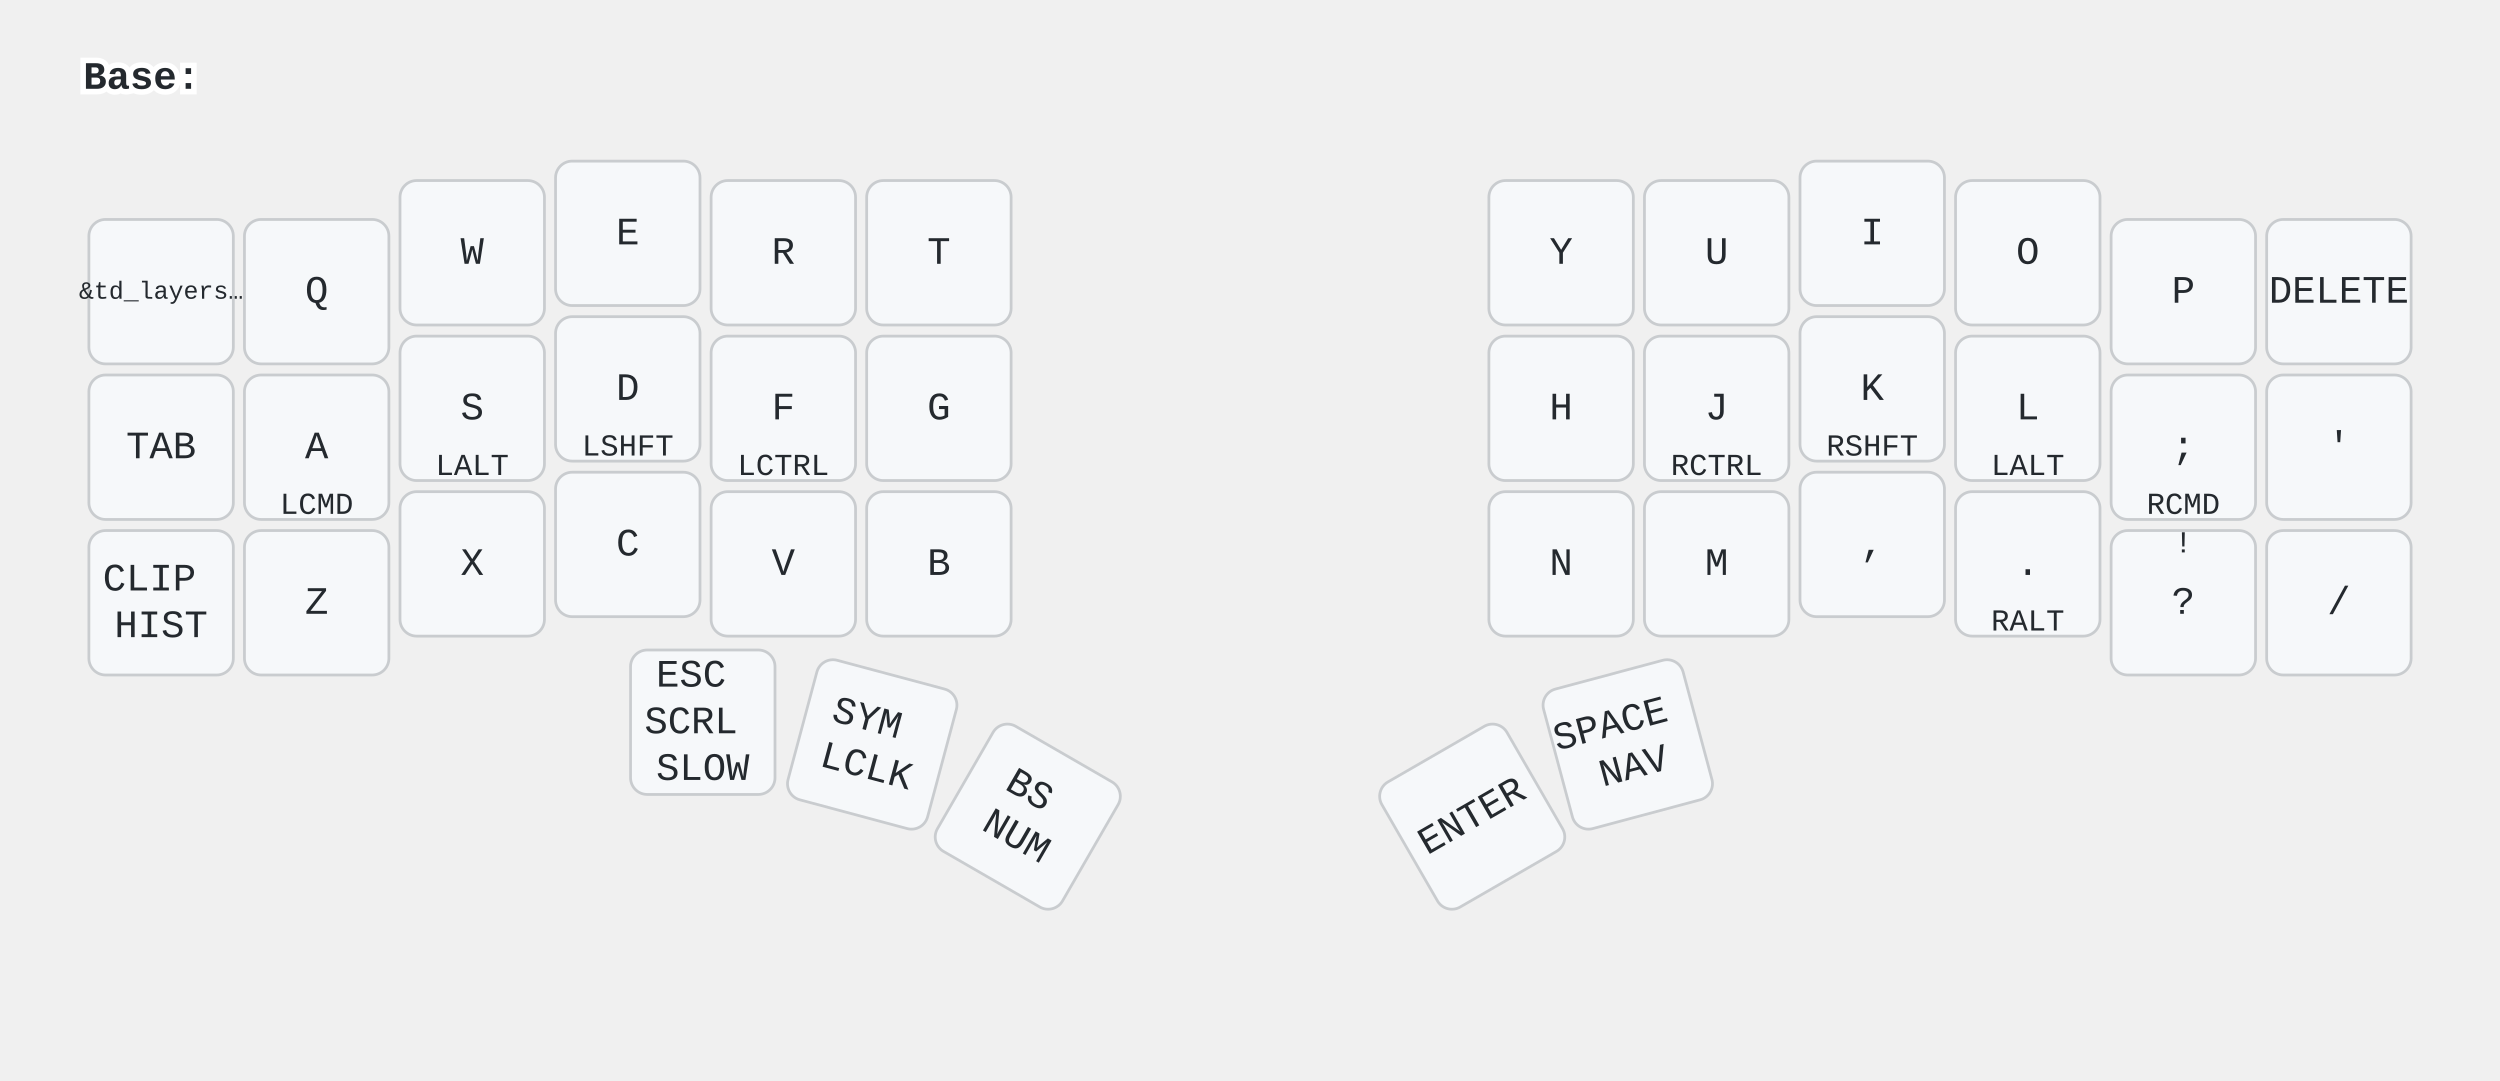
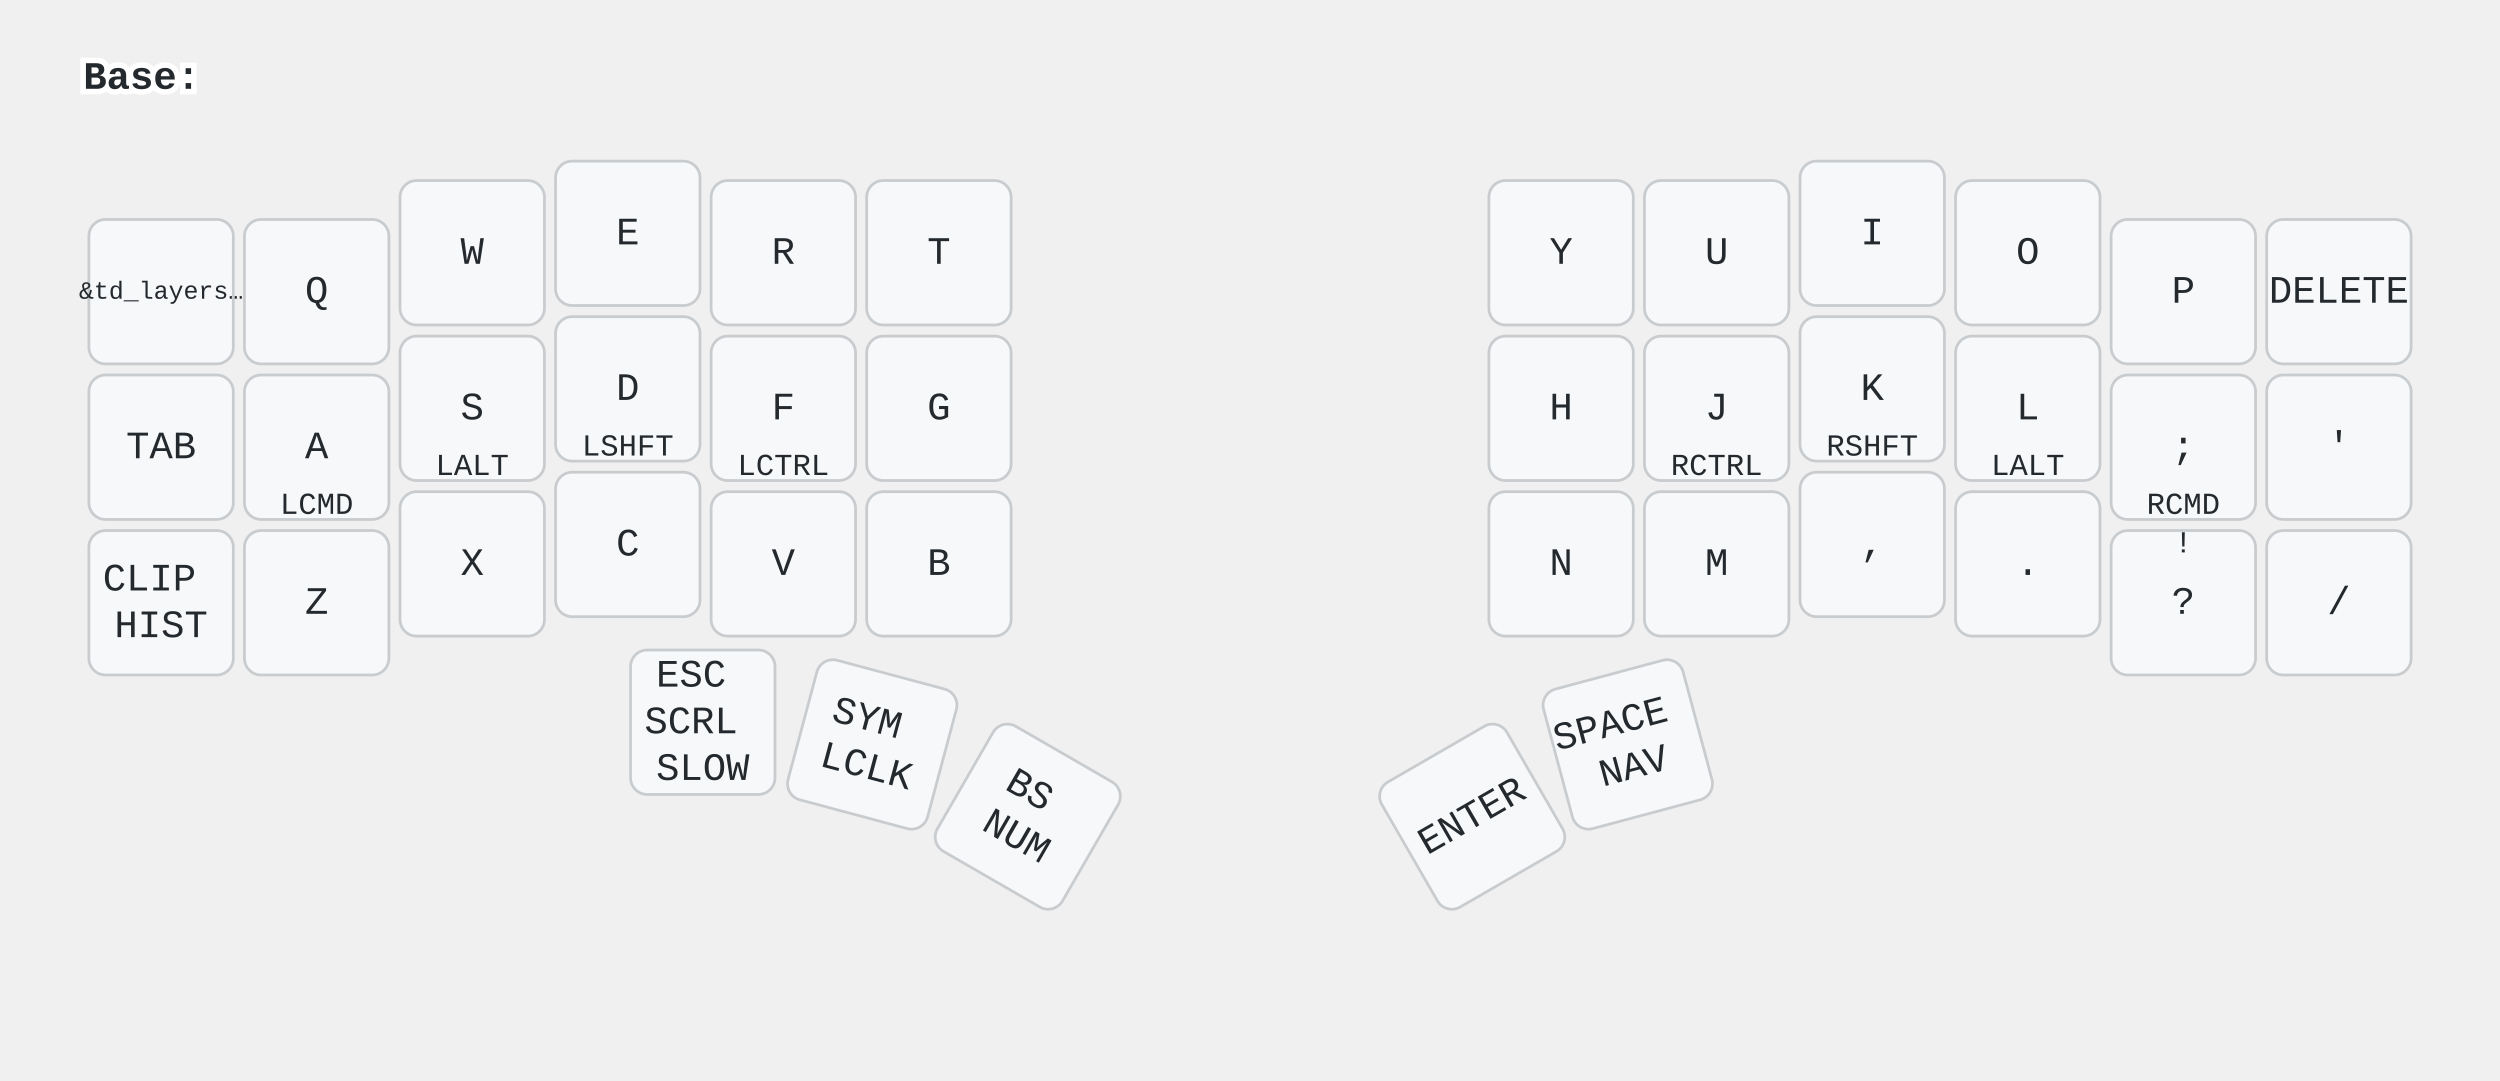
<svg xmlns="http://www.w3.org/2000/svg" width="900" height="389" viewBox="0 0 900 389" class="keymap">
  <style>/* inherit to force styles through use tags */
svg path {
    fill: inherit;
}

/* font and background color specifications */
svg.keymap {
    font-family: SFMono-Regular,Consolas,Liberation Mono,Menlo,monospace;
    font-size: 14px;
    font-kerning: normal;
    text-rendering: optimizeLegibility;
    fill: #24292e;
}

/* default key styling */
rect.key {
    fill: #f6f8fa;
}

rect.key, rect.combo {
    stroke: #c9cccf;
    stroke-width: 1;
}

/* default key side styling, only used is draw_key_sides is set */
rect.side {
    filter: brightness(90%);
}

/* color accent for combo boxes */
rect.combo, rect.combo-separate {
    fill: #cdf;
}

/* color accent for held keys */
rect.held, rect.combo.held {
    fill: #fdd;
}

/* color accent for ghost (optional) keys */
rect.ghost, rect.combo.ghost {
    stroke-dasharray: 4, 4;
    stroke-width: 2;
}

text {
    text-anchor: middle;
    dominant-baseline: middle;
}

/* styling for layer labels */
text.label {
    font-weight: bold;
    text-anchor: start;
    stroke: white;
    stroke-width: 4;
    paint-order: stroke;
}

/* styling for optional footer */
text.footer {
    text-anchor: end;
    dominant-baseline: auto;
    stroke: white;
    stroke-width: 4;
    paint-order: stroke;
}

/* styling for combo tap, and key non-tap label text */
text.combo, text.hold, text.shifted, text.left, text.right {
    font-size: 11px;
}

text.hold {
    text-anchor: middle;
    dominant-baseline: auto;
}

text.shifted {
    text-anchor: middle;
    dominant-baseline: hanging;
}

text.left {
    text-anchor: start;
}

text.right {
    text-anchor: end;
}

text.layer-activator {
    text-decoration: underline;
}

/* styling for hold/shifted label text in combo box */
text.combo.hold, text.combo.shifted, text.combo.left, text.combo.right {
    font-size: 8px;
}

/* lighter symbol for transparent keys */
text.trans {
    fill: #7b7e81;
}

/* styling for combo dendrons */
path.combo {
    stroke-width: 1;
    stroke: gray;
    fill: none;
}

/* Start Tabler Icons Cleanup */
/* cannot use height/width with glyphs */
.icon-tabler &gt; path {
    fill: inherit;
    stroke: inherit;
    stroke-width: 2;
}
/* hide tabler's default box */
.icon-tabler &gt; path[stroke="none"][fill="none"] {
    visibility: hidden;
}
/* End Tabler Icons Cleanup */

@media (prefers-color-scheme: dark) {
svg.keymap { fill: #d1d6db; }
rect.key { fill: #3f4750; }
rect.key, rect.combo { stroke: #60666c; }
rect.combo, rect.combo-separate { fill: #1f3d7a; }
rect.held, rect.combo.held { fill: #854747; }
text.label, text.footer { stroke: black; }
text.trans { fill: #7e8184; }
path.combo { stroke: #7f7f7f; }

}</style>
  <g transform="translate(30, 0)" class="layer-Base">
    <text x="0" y="28" class="label" id="Base">Base:</text>
    <g transform="translate(0, 56)">
      <g transform="translate(28, 49)" class="key keypos-0">
        <rect rx="6" ry="6" x="-26" y="-26" width="52" height="52" class="key" />
        <text x="0" y="0" class="key tap">
          <tspan style="font-size: 64%">&amp;td_layers…</tspan>
        </text>
      </g>
      <g transform="translate(84, 49)" class="key keypos-1">
        <rect rx="6" ry="6" x="-26" y="-26" width="52" height="52" class="key" />
        <text x="0" y="0" class="key tap">Q</text>
      </g>
      <g transform="translate(140, 35)" class="key keypos-2">
        <rect rx="6" ry="6" x="-26" y="-26" width="52" height="52" class="key" />
        <text x="0" y="0" class="key tap">W</text>
      </g>
      <g transform="translate(196, 28)" class="key keypos-3">
        <rect rx="6" ry="6" x="-26" y="-26" width="52" height="52" class="key" />
        <text x="0" y="0" class="key tap">E</text>
      </g>
      <g transform="translate(252, 35)" class="key keypos-4">
        <rect rx="6" ry="6" x="-26" y="-26" width="52" height="52" class="key" />
        <text x="0" y="0" class="key tap">R</text>
      </g>
      <g transform="translate(308, 35)" class="key keypos-5">
        <rect rx="6" ry="6" x="-26" y="-26" width="52" height="52" class="key" />
        <text x="0" y="0" class="key tap">T</text>
      </g>
      <g transform="translate(532, 35)" class="key keypos-6">
        <rect rx="6" ry="6" x="-26" y="-26" width="52" height="52" class="key" />
        <text x="0" y="0" class="key tap">Y</text>
      </g>
      <g transform="translate(588, 35)" class="key keypos-7">
        <rect rx="6" ry="6" x="-26" y="-26" width="52" height="52" class="key" />
        <text x="0" y="0" class="key tap">U</text>
      </g>
      <g transform="translate(644, 28)" class="key keypos-8">
        <rect rx="6" ry="6" x="-26" y="-26" width="52" height="52" class="key" />
        <text x="0" y="0" class="key tap">I</text>
      </g>
      <g transform="translate(700, 35)" class="key keypos-9">
        <rect rx="6" ry="6" x="-26" y="-26" width="52" height="52" class="key" />
        <text x="0" y="0" class="key tap">O</text>
      </g>
      <g transform="translate(756, 49)" class="key keypos-10">
        <rect rx="6" ry="6" x="-26" y="-26" width="52" height="52" class="key" />
        <text x="0" y="0" class="key tap">P</text>
      </g>
      <g transform="translate(812, 49)" class="key keypos-11">
        <rect rx="6" ry="6" x="-26" y="-26" width="52" height="52" class="key" />
        <text x="0" y="0" class="key tap">DELETE</text>
      </g>
      <g transform="translate(28, 105)" class="key keypos-12">
        <rect rx="6" ry="6" x="-26" y="-26" width="52" height="52" class="key" />
        <text x="0" y="0" class="key tap">TAB</text>
      </g>
      <g transform="translate(84, 105)" class="key keypos-13">
        <rect rx="6" ry="6" x="-26" y="-26" width="52" height="52" class="key" />
        <text x="0" y="0" class="key tap">A</text>
        <text x="0" y="24" class="key hold">LCMD</text>
      </g>
      <g transform="translate(140, 91)" class="key keypos-14">
        <rect rx="6" ry="6" x="-26" y="-26" width="52" height="52" class="key" />
        <text x="0" y="0" class="key tap">S</text>
        <text x="0" y="24" class="key hold">LALT</text>
      </g>
      <g transform="translate(196, 84)" class="key keypos-15">
        <rect rx="6" ry="6" x="-26" y="-26" width="52" height="52" class="key" />
        <text x="0" y="0" class="key tap">D</text>
        <text x="0" y="24" class="key hold">LSHFT</text>
      </g>
      <g transform="translate(252, 91)" class="key keypos-16">
        <rect rx="6" ry="6" x="-26" y="-26" width="52" height="52" class="key" />
        <text x="0" y="0" class="key tap">F</text>
        <text x="0" y="24" class="key hold">LCTRL</text>
      </g>
      <g transform="translate(308, 91)" class="key keypos-17">
        <rect rx="6" ry="6" x="-26" y="-26" width="52" height="52" class="key" />
        <text x="0" y="0" class="key tap">G</text>
      </g>
      <g transform="translate(532, 91)" class="key keypos-18">
        <rect rx="6" ry="6" x="-26" y="-26" width="52" height="52" class="key" />
        <text x="0" y="0" class="key tap">H</text>
      </g>
      <g transform="translate(588, 91)" class="key keypos-19">
        <rect rx="6" ry="6" x="-26" y="-26" width="52" height="52" class="key" />
        <text x="0" y="0" class="key tap">J</text>
        <text x="0" y="24" class="key hold">RCTRL</text>
      </g>
      <g transform="translate(644, 84)" class="key keypos-20">
        <rect rx="6" ry="6" x="-26" y="-26" width="52" height="52" class="key" />
        <text x="0" y="0" class="key tap">K</text>
        <text x="0" y="24" class="key hold">RSHFT</text>
      </g>
      <g transform="translate(700, 91)" class="key keypos-21">
        <rect rx="6" ry="6" x="-26" y="-26" width="52" height="52" class="key" />
        <text x="0" y="0" class="key tap">L</text>
        <text x="0" y="24" class="key hold">LALT</text>
      </g>
      <g transform="translate(756, 105)" class="key keypos-22">
        <rect rx="6" ry="6" x="-26" y="-26" width="52" height="52" class="key" />
        <text x="0" y="0" class="key tap">;</text>
        <text x="0" y="24" class="key hold">RCMD</text>
      </g>
      <g transform="translate(812, 105)" class="key keypos-23">
        <rect rx="6" ry="6" x="-26" y="-26" width="52" height="52" class="key" />
        <text x="0" y="0" class="key tap">'</text>
      </g>
      <g transform="translate(28, 161)" class="key keypos-24">
        <rect rx="6" ry="6" x="-26" y="-26" width="52" height="52" class="key" />
        <text x="0" y="0" class="key tap">
          <tspan x="0" dy="-0.6em">CLIP</tspan>
          <tspan x="0" dy="1.2em">HIST</tspan>
        </text>
      </g>
      <g transform="translate(84, 161)" class="key keypos-25">
        <rect rx="6" ry="6" x="-26" y="-26" width="52" height="52" class="key" />
        <text x="0" y="0" class="key tap">Z</text>
      </g>
      <g transform="translate(140, 147)" class="key keypos-26">
        <rect rx="6" ry="6" x="-26" y="-26" width="52" height="52" class="key" />
        <text x="0" y="0" class="key tap">X</text>
      </g>
      <g transform="translate(196, 140)" class="key keypos-27">
        <rect rx="6" ry="6" x="-26" y="-26" width="52" height="52" class="key" />
        <text x="0" y="0" class="key tap">C</text>
      </g>
      <g transform="translate(252, 147)" class="key keypos-28">
        <rect rx="6" ry="6" x="-26" y="-26" width="52" height="52" class="key" />
        <text x="0" y="0" class="key tap">V</text>
      </g>
      <g transform="translate(308, 147)" class="key keypos-29">
        <rect rx="6" ry="6" x="-26" y="-26" width="52" height="52" class="key" />
        <text x="0" y="0" class="key tap">B</text>
      </g>
      <g transform="translate(532, 147)" class="key keypos-30">
        <rect rx="6" ry="6" x="-26" y="-26" width="52" height="52" class="key" />
        <text x="0" y="0" class="key tap">N</text>
      </g>
      <g transform="translate(588, 147)" class="key keypos-31">
        <rect rx="6" ry="6" x="-26" y="-26" width="52" height="52" class="key" />
        <text x="0" y="0" class="key tap">M</text>
      </g>
      <g transform="translate(644, 140)" class="key keypos-32">
        <rect rx="6" ry="6" x="-26" y="-26" width="52" height="52" class="key" />
        <text x="0" y="0" class="key tap">,</text>
      </g>
      <g transform="translate(700, 147)" class="key keypos-33">
        <rect rx="6" ry="6" x="-26" y="-26" width="52" height="52" class="key" />
        <text x="0" y="0" class="key tap">.</text>
-         <text x="0" y="24" class="key hold">RALT</text>
      </g>
      <g transform="translate(756, 161)" class="key keypos-34">
        <rect rx="6" ry="6" x="-26" y="-26" width="52" height="52" class="key" />
        <text x="0" y="0" class="key tap">?</text>
        <text x="0" y="-24" class="key shifted">!</text>
      </g>
      <g transform="translate(812, 161)" class="key keypos-35">
        <rect rx="6" ry="6" x="-26" y="-26" width="52" height="52" class="key" />
        <text x="0" y="0" class="key tap">/</text>
      </g>
      <g transform="translate(223, 204)" class="key keypos-36">
        <rect rx="6" ry="6" x="-26" y="-26" width="52" height="52" class="key" />
        <text x="0" y="0" class="key tap">
          <tspan x="0" dy="-1.2em">ESC</tspan>
          <tspan x="0" dy="1.2em">SCRL</tspan>
          <tspan x="0" dy="1.2em">SLOW</tspan>
        </text>
      </g>
      <g transform="translate(284, 212) rotate(15.0)" class="key keypos-37">
        <rect rx="6" ry="6" x="-26" y="-26" width="52" height="52" class="key" />
        <text x="0" y="0" class="key tap">
          <tspan x="0" dy="-0.6em">SYM</tspan>
          <tspan x="0" dy="1.2em">LCLK</tspan>
        </text>
      </g>
      <g transform="translate(340, 238) rotate(30.0)" class="key keypos-38">
        <rect rx="6" ry="6" x="-26" y="-26" width="52" height="52" class="key" />
        <text x="0" y="0" class="key tap">
          <tspan x="0" dy="-0.6em">BS</tspan>
          <tspan x="0" dy="1.2em">NUM</tspan>
        </text>
      </g>
      <g transform="translate(500, 238) rotate(-30.0)" class="key keypos-39">
        <rect rx="6" ry="6" x="-26" y="-26" width="52" height="52" class="key" />
        <text x="0" y="0" class="key tap">ENTER</text>
      </g>
      <g transform="translate(556, 212) rotate(-15.0)" class="key keypos-40">
        <rect rx="6" ry="6" x="-26" y="-26" width="52" height="52" class="key" />
        <text x="0" y="0" class="key tap">
          <tspan x="0" dy="-0.6em">SPACE</tspan>
          <tspan x="0" dy="1.2em">NAV</tspan>
        </text>
      </g>
    </g>
  </g>
</svg>
